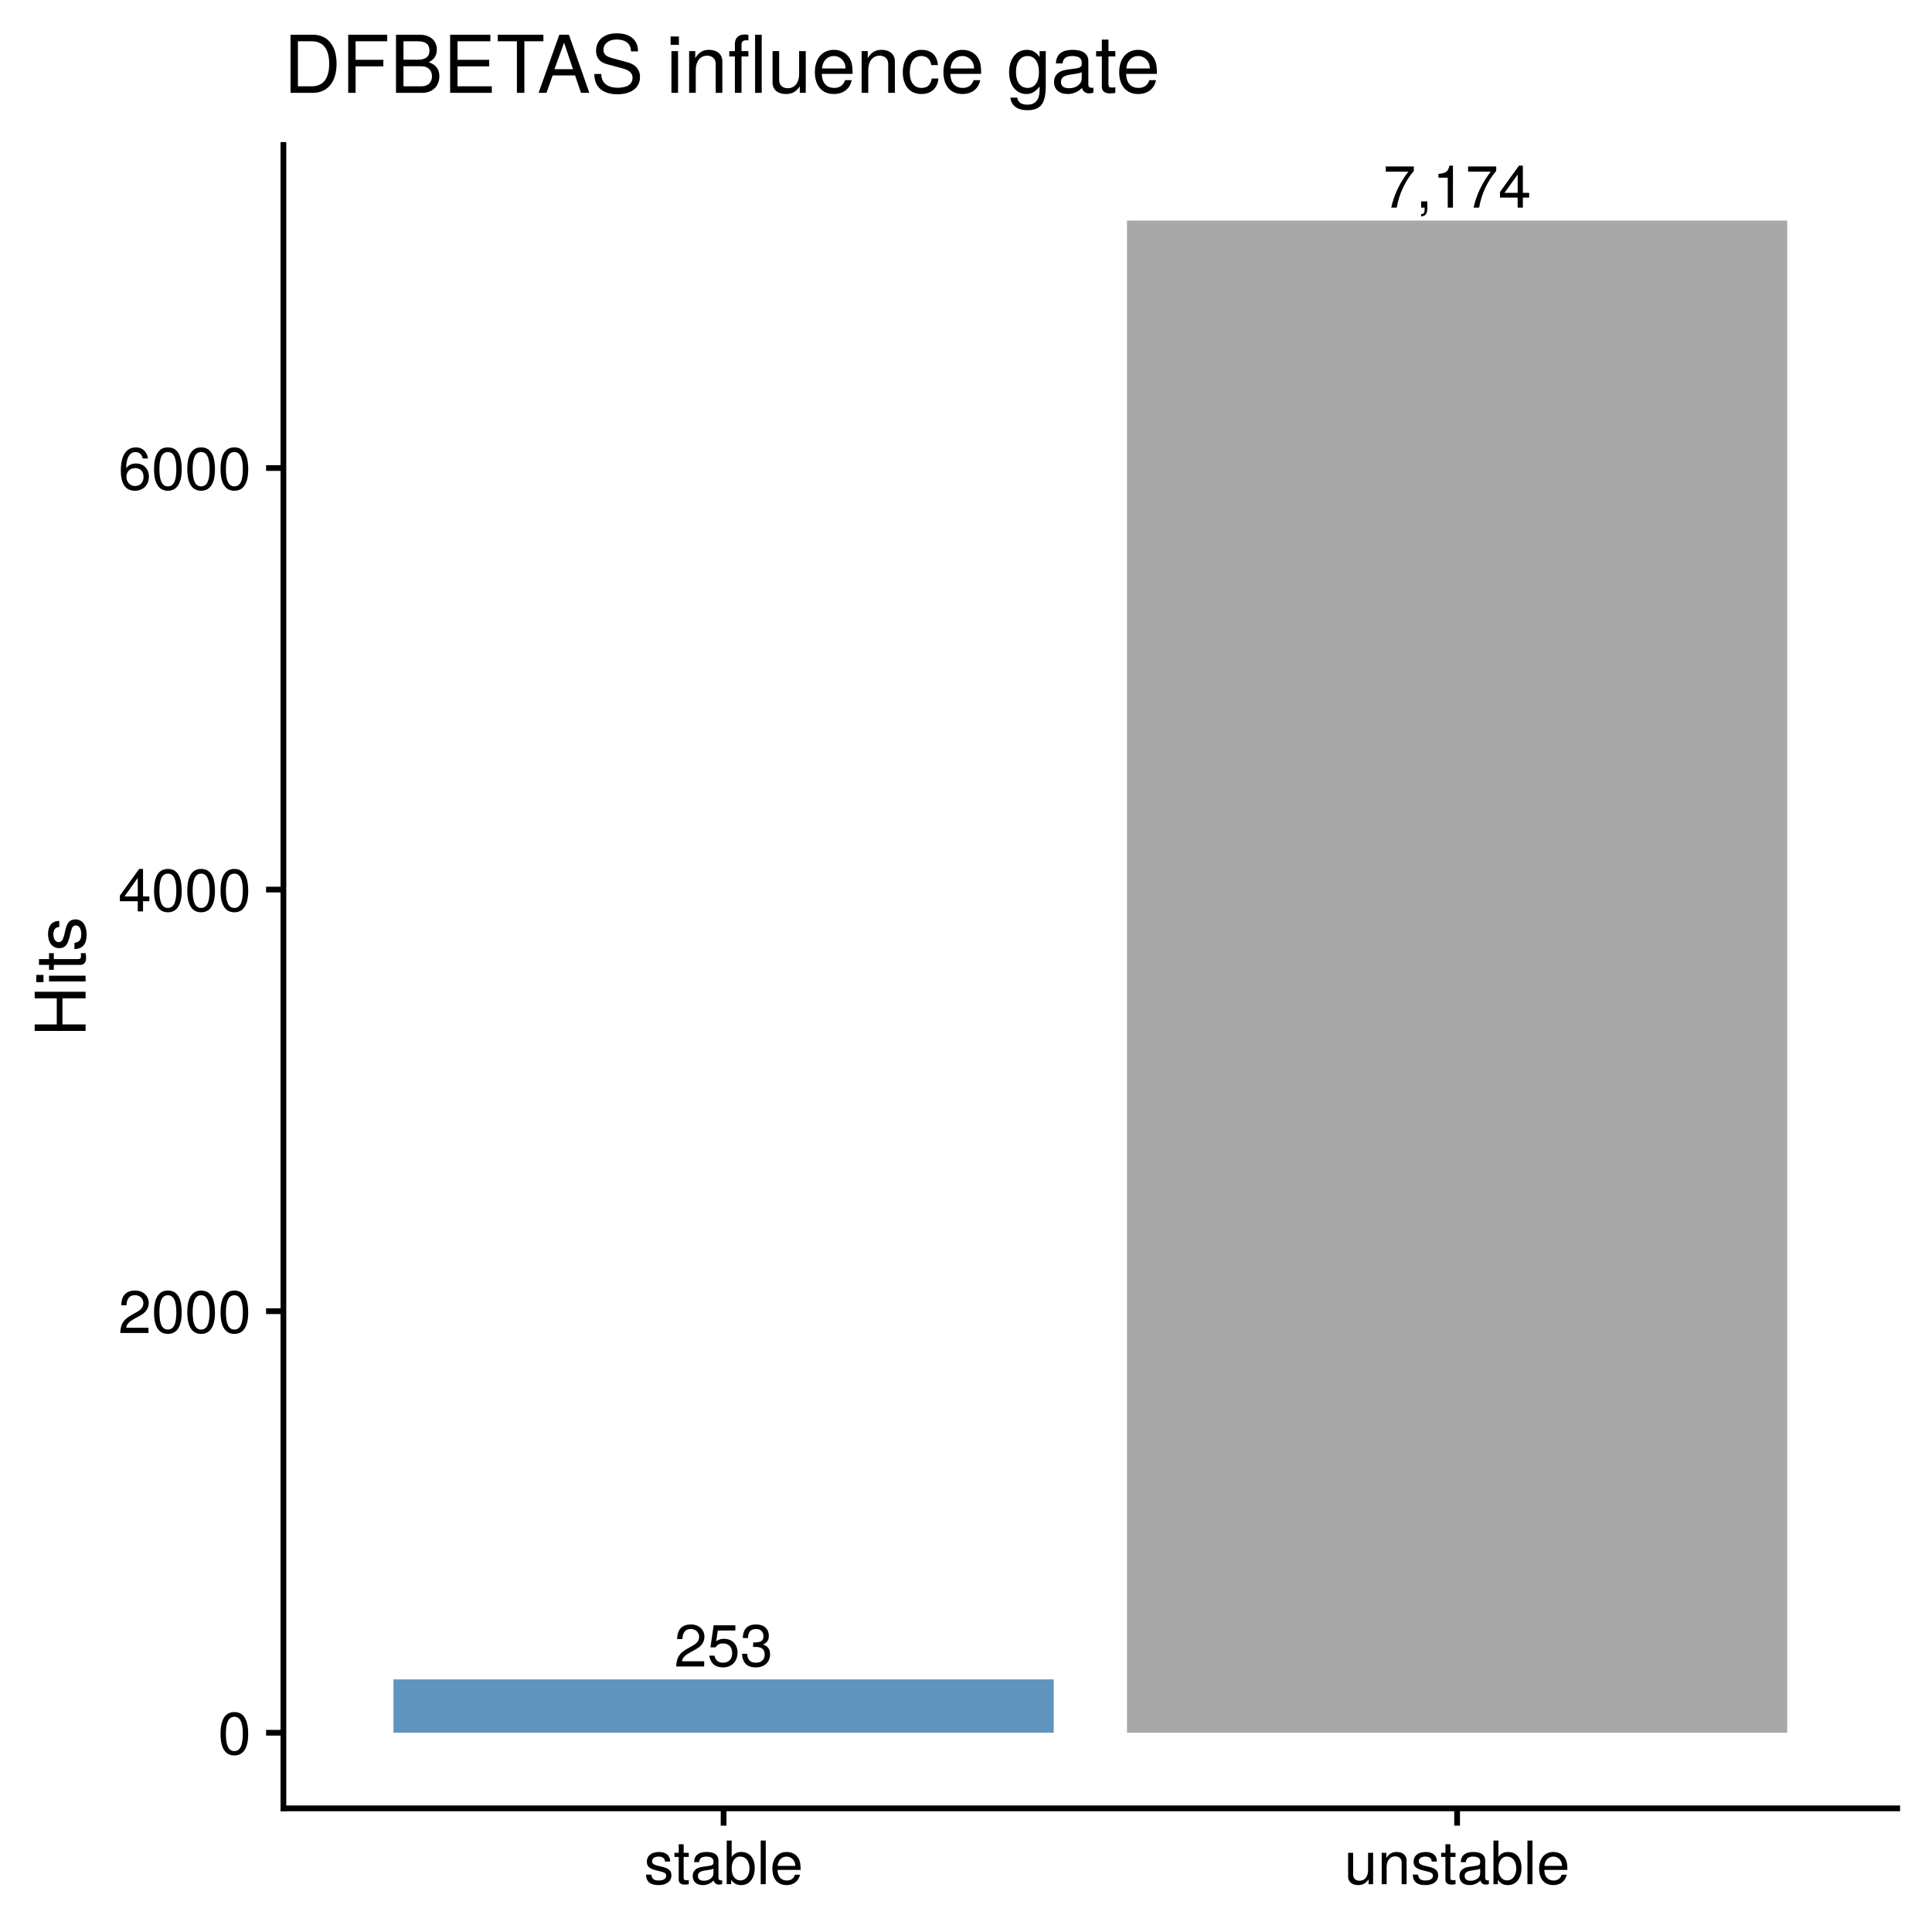
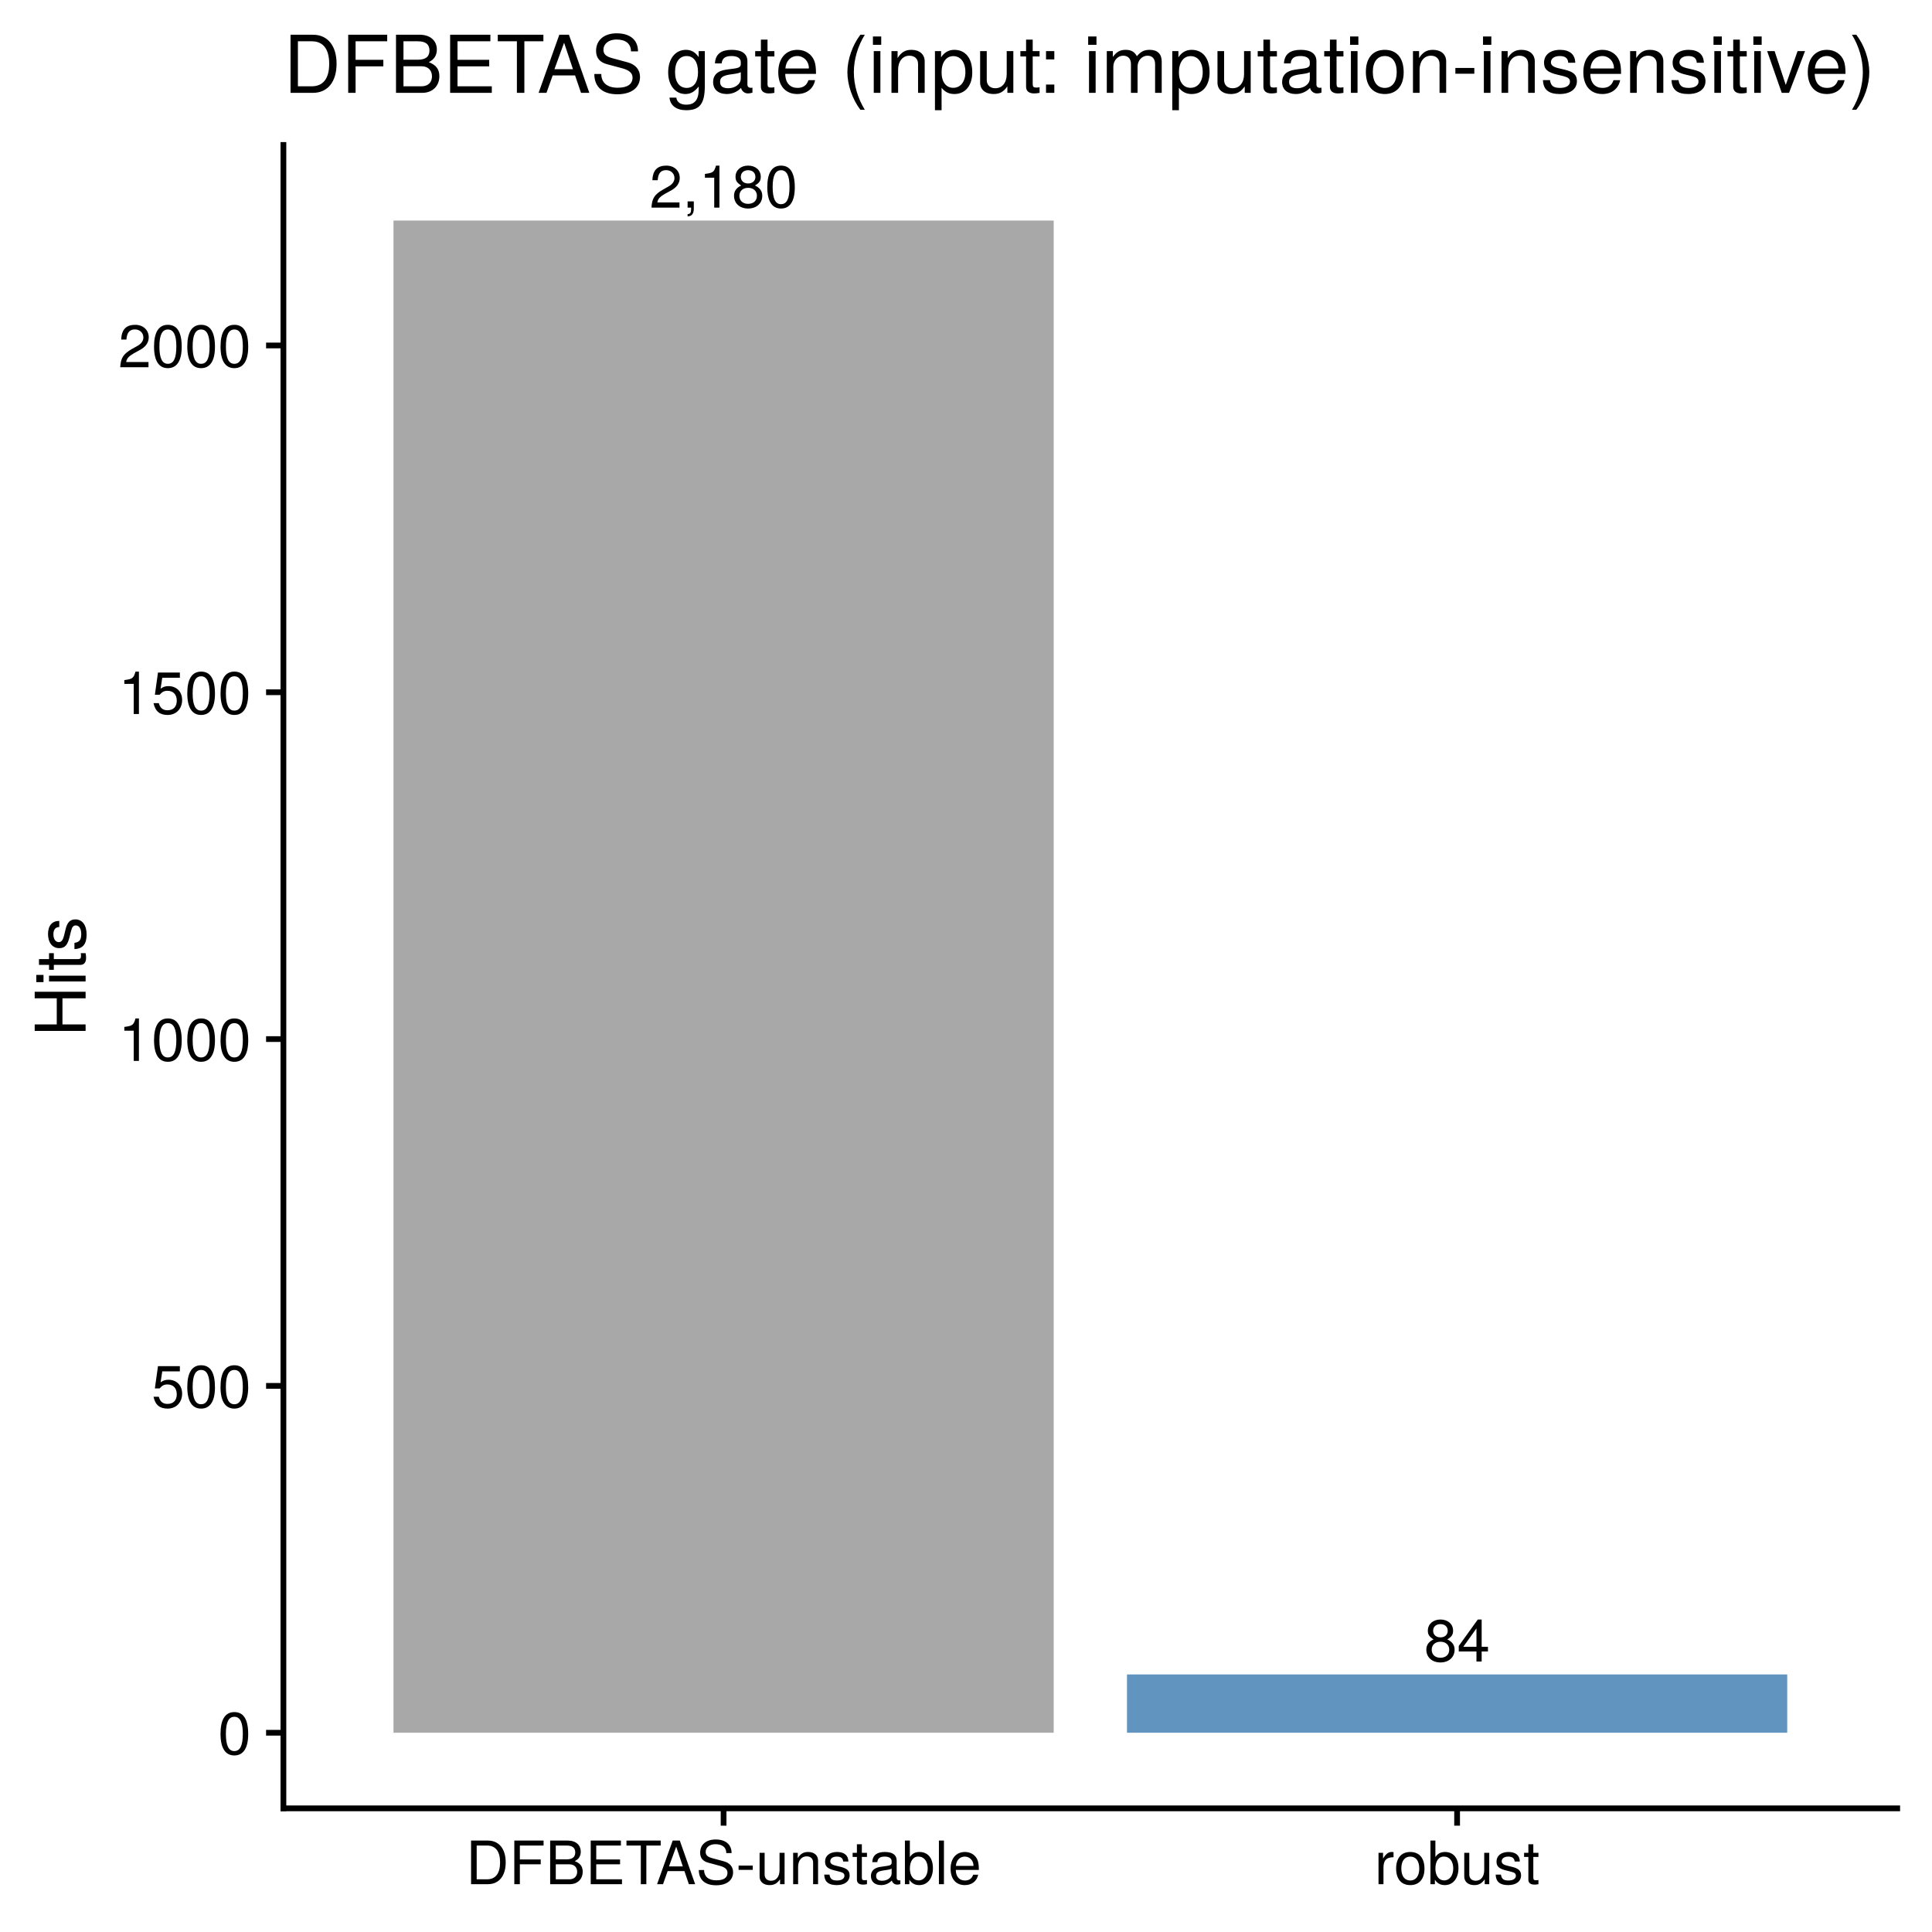
<svg xmlns="http://www.w3.org/2000/svg" class="svglite" width="360.00pt" height="360.00pt" viewBox="0 0 360.00 360.00">
  <defs>
    <style type="text/css">
    .svglite line, .svglite polyline, .svglite polygon, .svglite path, .svglite rect, .svglite circle {
      fill: none;
      stroke: #000000;
      stroke-linecap: round;
      stroke-linejoin: round;
      stroke-miterlimit: 10.00;
    }
    .svglite text {
      white-space: pre;
    }
  </style>
  </defs>
  <rect width="100%" height="100%" style="stroke: none; fill: none;" />
  <defs>
    <clipPath id="cpMC4wMHwzNjAuMDB8MC4wMHwzNjAuMDA=">
      <rect x="0.00" y="0.00" width="360.00" height="360.00" />
    </clipPath>
  </defs>
  <g clip-path="url(#cpMC4wMHwzNjAuMDB8MC4wMHwzNjAuMDA=)">
</g>
  <defs>
    <clipPath id="cpNTIuODF8MzUzLjUyfDI3LjAxfDMzNi45Ng==">
      <rect x="52.81" y="27.01" width="300.71" height="309.94" />
    </clipPath>
  </defs>
  <g clip-path="url(#cpNTIuODF8MzUzLjUyfDI3LjAxfDMzNi45Ng==)">
-     <rect x="73.32" y="312.93" width="123.02" height="9.94" style="stroke-width: 1.07; stroke: none; stroke-linecap: butt; stroke-linejoin: miter; fill: #4682B4; fill-opacity: 0.85;" />
-     <rect x="210.00" y="41.10" width="123.02" height="281.77" style="stroke-width: 1.07; stroke: none; stroke-linecap: butt; stroke-linejoin: miter; fill: #999999; fill-opacity: 0.85;" />
-     <text x="134.83" y="310.52" text-anchor="middle" style="font-size: 11.04px; font-weight: 0; font-family: &quot;TeX Gyre Heros&quot;;" textLength="18.40px" lengthAdjust="spacingAndGlyphs">253</text>
-     <text x="271.51" y="38.69" text-anchor="middle" style="font-size: 11.04px; font-weight: 0; font-family: &quot;TeX Gyre Heros&quot;;" textLength="27.60px" lengthAdjust="spacingAndGlyphs">7,174</text>
+     <rect x="73.32" y="41.10" width="123.02" height="281.77" style="stroke-width: 1.07; stroke: none; stroke-linecap: butt; stroke-linejoin: miter; fill: #999999; fill-opacity: 0.85;" />
+     <rect x="210.00" y="312.01" width="123.02" height="10.86" style="stroke-width: 1.07; stroke: none; stroke-linecap: butt; stroke-linejoin: miter; fill: #4682B4; fill-opacity: 0.85;" />
+     <text x="134.83" y="38.69" text-anchor="middle" style="font-size: 11.04px; font-weight: 0; font-family: &quot;TeX Gyre Heros&quot;;" textLength="27.60px" lengthAdjust="spacingAndGlyphs">2,180</text>
+     <text x="271.51" y="309.60" text-anchor="middle" style="font-size: 11.04px; font-weight: 0; font-family: &quot;TeX Gyre Heros&quot;;" textLength="12.27px" lengthAdjust="spacingAndGlyphs">84</text>
  </g>
  <g clip-path="url(#cpMC4wMHwzNjAuMDB8MC4wMHwzNjAuMDA=)">
    <polyline points="52.81,336.96 52.81,27.01 " style="stroke-width: 1.07; stroke-linecap: square;" />
    <text x="46.80" y="326.93" text-anchor="end" style="font-size: 11.14px; font-weight: 0; font-family: &quot;TeX Gyre Heros&quot;;" textLength="6.19px" lengthAdjust="spacingAndGlyphs">0</text>
-     <text x="46.80" y="248.38" text-anchor="end" style="font-size: 11.14px; font-weight: 0; font-family: &quot;TeX Gyre Heros&quot;;" textLength="24.77px" lengthAdjust="spacingAndGlyphs">2000</text>
-     <text x="46.80" y="169.82" text-anchor="end" style="font-size: 11.14px; font-weight: 0; font-family: &quot;TeX Gyre Heros&quot;;" textLength="24.77px" lengthAdjust="spacingAndGlyphs">4000</text>
-     <text x="46.80" y="91.27" text-anchor="end" style="font-size: 11.14px; font-weight: 0; font-family: &quot;TeX Gyre Heros&quot;;" textLength="24.77px" lengthAdjust="spacingAndGlyphs">6000</text>
+     <text x="46.80" y="262.30" text-anchor="end" style="font-size: 11.14px; font-weight: 0; font-family: &quot;TeX Gyre Heros&quot;;" textLength="18.58px" lengthAdjust="spacingAndGlyphs">500</text>
+     <text x="46.80" y="197.68" text-anchor="end" style="font-size: 11.14px; font-weight: 0; font-family: &quot;TeX Gyre Heros&quot;;" textLength="24.77px" lengthAdjust="spacingAndGlyphs">1000</text>
+     <text x="46.80" y="133.05" text-anchor="end" style="font-size: 11.14px; font-weight: 0; font-family: &quot;TeX Gyre Heros&quot;;" textLength="24.77px" lengthAdjust="spacingAndGlyphs">1500</text>
+     <text x="46.80" y="68.43" text-anchor="end" style="font-size: 11.14px; font-weight: 0; font-family: &quot;TeX Gyre Heros&quot;;" textLength="24.77px" lengthAdjust="spacingAndGlyphs">2000</text>
    <polyline points="49.58,322.87 52.81,322.87 " style="stroke-width: 1.07; stroke-linecap: butt;" />
-     <polyline points="49.58,244.32 52.81,244.32 " style="stroke-width: 1.07; stroke-linecap: butt;" />
-     <polyline points="49.58,165.76 52.81,165.76 " style="stroke-width: 1.07; stroke-linecap: butt;" />
-     <polyline points="49.58,87.21 52.81,87.21 " style="stroke-width: 1.07; stroke-linecap: butt;" />
+     <polyline points="49.58,258.24 52.81,258.24 " style="stroke-width: 1.07; stroke-linecap: butt;" />
+     <polyline points="49.58,193.62 52.81,193.62 " style="stroke-width: 1.07; stroke-linecap: butt;" />
+     <polyline points="49.58,128.99 52.81,128.99 " style="stroke-width: 1.07; stroke-linecap: butt;" />
+     <polyline points="49.58,64.37 52.81,64.37 " style="stroke-width: 1.07; stroke-linecap: butt;" />
    <polyline points="52.81,336.96 353.52,336.96 " style="stroke-width: 1.07; stroke-linecap: square;" />
    <polyline points="134.83,340.19 134.83,336.96 " style="stroke-width: 1.07; stroke-linecap: butt;" />
    <polyline points="271.51,340.19 271.51,336.96 " style="stroke-width: 1.07; stroke-linecap: butt;" />
-     <text x="134.83" y="351.09" text-anchor="middle" style="font-size: 11.14px; font-weight: 0; font-family: &quot;TeX Gyre Heros&quot;;" textLength="29.72px" lengthAdjust="spacingAndGlyphs">stable</text>
-     <text x="271.51" y="351.09" text-anchor="middle" style="font-size: 11.14px; font-weight: 0; font-family: &quot;TeX Gyre Heros&quot;;" textLength="42.11px" lengthAdjust="spacingAndGlyphs">unstable</text>
+     <text x="134.83" y="351.09" text-anchor="middle" style="font-size: 11.14px; font-weight: 0; font-family: &quot;TeX Gyre Heros&quot;;" textLength="97.19px" lengthAdjust="spacingAndGlyphs">DFBETAS-unstable</text>
+     <text x="271.51" y="351.09" text-anchor="middle" style="font-size: 11.14px; font-weight: 0; font-family: &quot;TeX Gyre Heros&quot;;" textLength="30.95px" lengthAdjust="spacingAndGlyphs">robust</text>
    <text transform="translate(15.95,181.98) rotate(-90)" text-anchor="middle" style="font-size: 13.00px; font-weight: 0; font-family: &quot;TeX Gyre Heros&quot;;" textLength="22.39px" lengthAdjust="spacingAndGlyphs">Hits</text>
-     <text x="52.81" y="17.30" style="font-size: 14.86px; font-weight: 0; font-family: &quot;TeX Gyre Heros&quot;;" textLength="174.05px" lengthAdjust="spacingAndGlyphs">DFBETAS influence gate</text>
+     <text x="52.81" y="17.30" style="font-size: 14.86px; font-weight: 0; font-family: &quot;TeX Gyre Heros&quot;;" textLength="321.68px" lengthAdjust="spacingAndGlyphs">DFBETAS gate (input: imputation-insensitive)</text>
  </g>
</svg>
